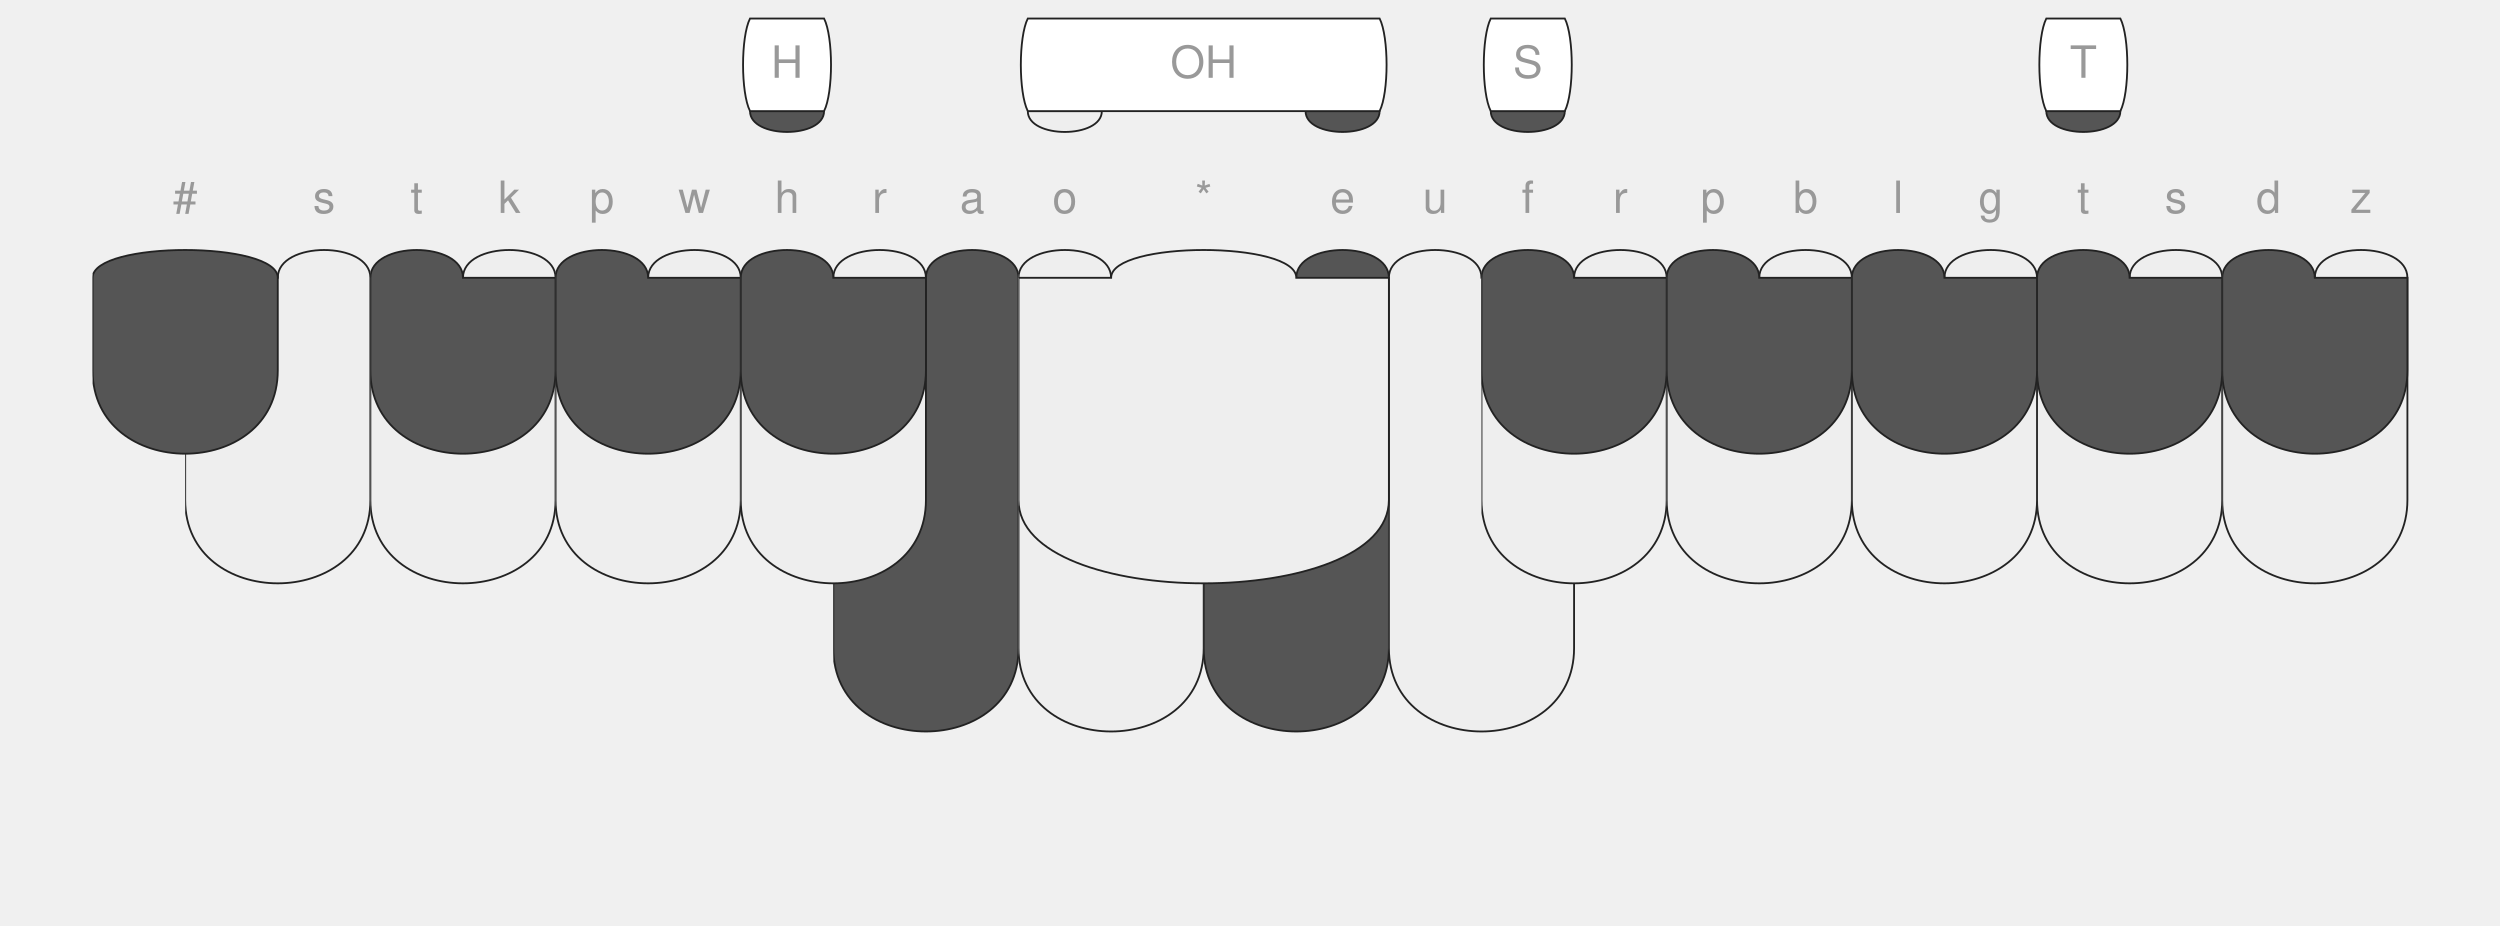
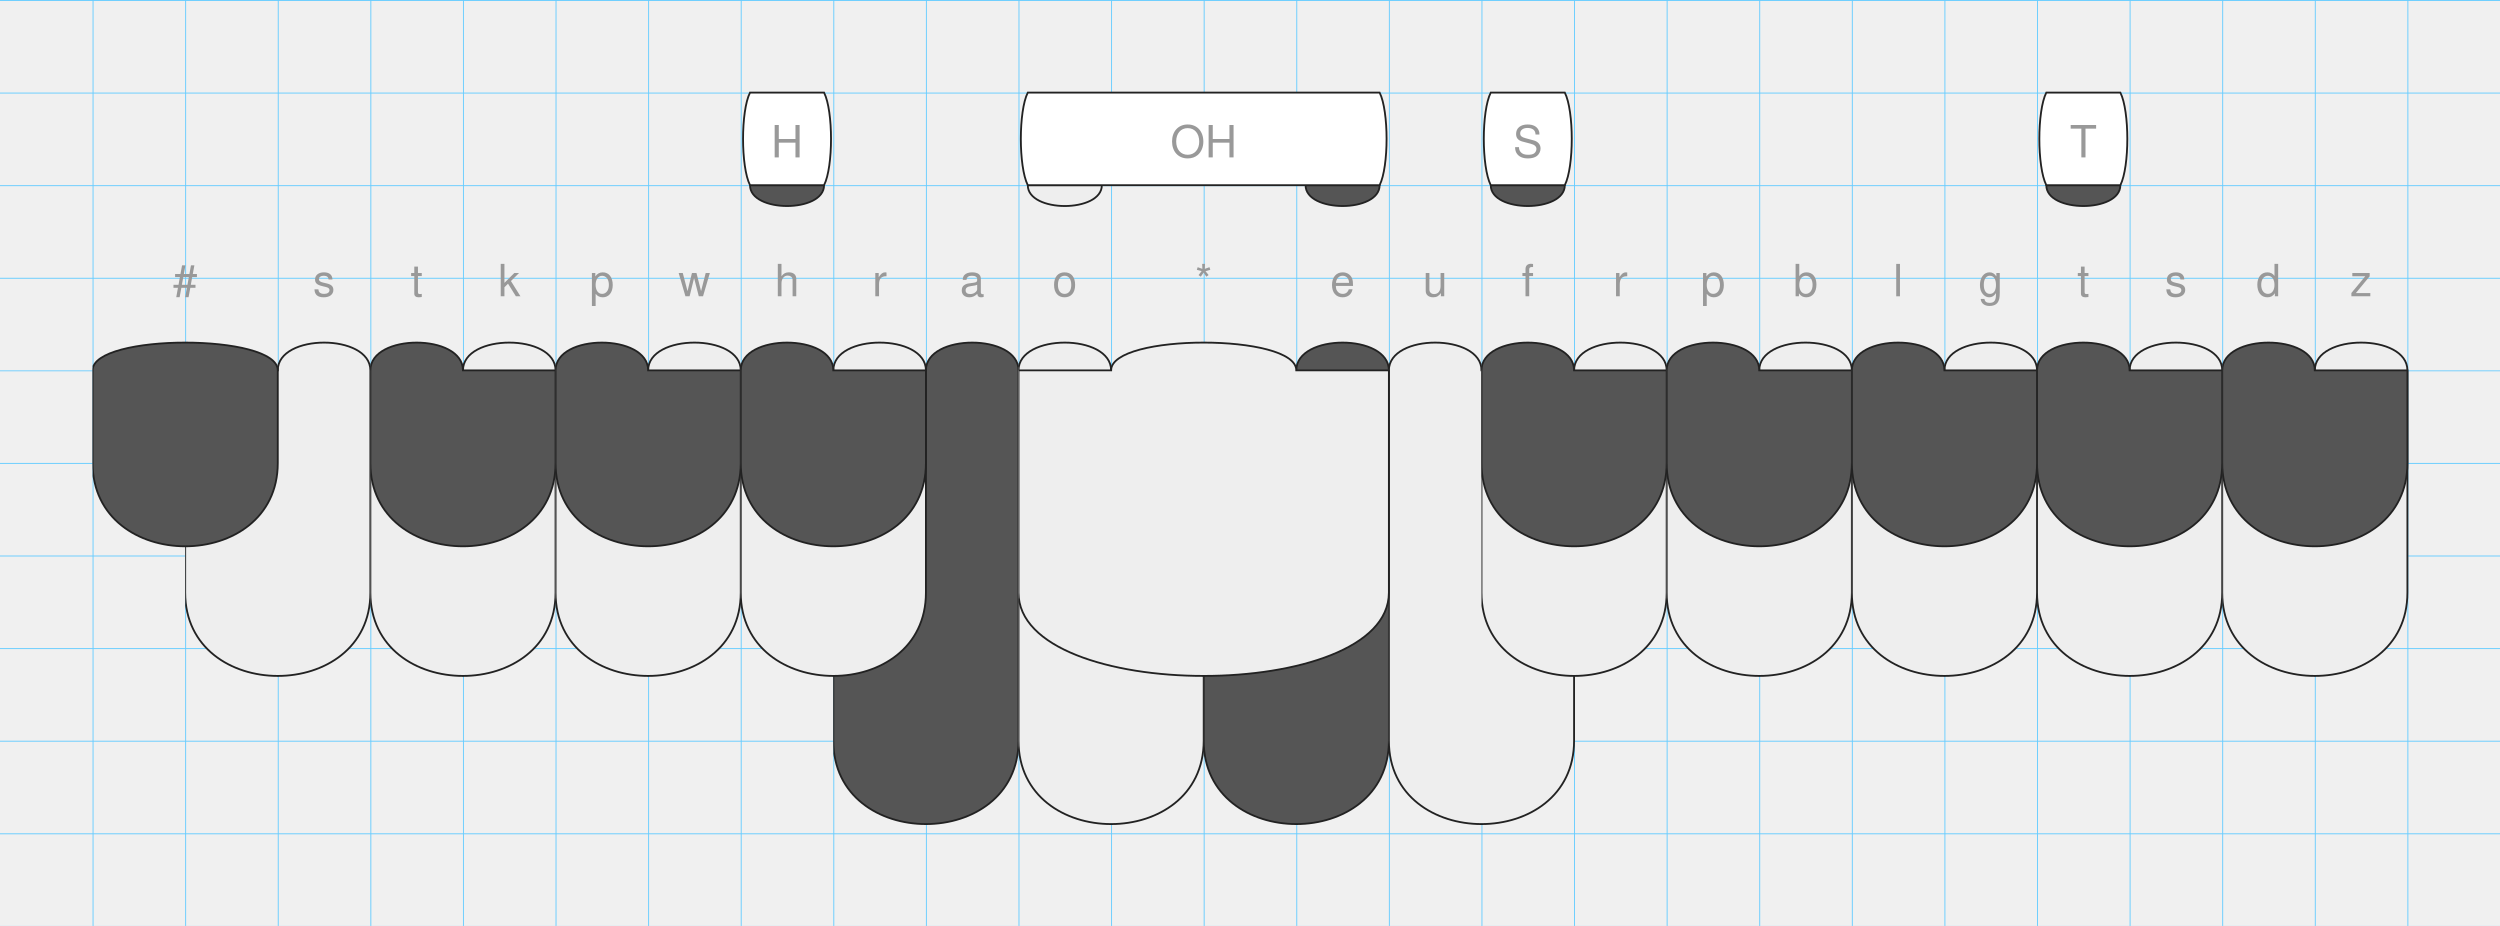
<svg xmlns="http://www.w3.org/2000/svg" xmlns:xlink="http://www.w3.org/1999/xlink" version="1.1" baseProfile="full" viewBox="0 0 1350 500">
  <style type="text/css">
-     .stroked {
+     .rule-line {
+   stroke-width: 1;
+   stroke: #66CCFF;
+ }
+ 
+ .stroked {
  stroke-width: 1;
  stroke: #222;
}

.darkFill {
  fill: #555;
}

.lightFill {
  fill: #eee;
}

.whiteFill {
  fill: #fff;
}

.buttonLabel {
  text-anchor: middle;
  text-transform: capitalize;
  font-family: Helvetica, Arial, sans-serif;
  font-size: 24px;
  fill: #999;
}

svg {
  /* border: 1px dotted white; */
}

  </style>
+   <symbol id="vertical-rule">
+     <path d="M0 0 V 10000" />
+   </symbol>
+   <use xlink:href="#vertical-rule" transform="translate(50)" class="rule-line" />
+   <use xlink:href="#vertical-rule" transform="translate(100)" class="rule-line" />
+   <use xlink:href="#vertical-rule" transform="translate(150)" class="rule-line" />
+   <use xlink:href="#vertical-rule" transform="translate(200)" class="rule-line" />
+   <use xlink:href="#vertical-rule" transform="translate(250)" class="rule-line" />
+   <use xlink:href="#vertical-rule" transform="translate(300)" class="rule-line" />
+   <use xlink:href="#vertical-rule" transform="translate(350)" class="rule-line" />
+   <use xlink:href="#vertical-rule" transform="translate(400)" class="rule-line" />
+   <use xlink:href="#vertical-rule" transform="translate(450)" class="rule-line" />
+   <use xlink:href="#vertical-rule" transform="translate(500)" class="rule-line" />
+   <use xlink:href="#vertical-rule" transform="translate(550)" class="rule-line" />
+   <use xlink:href="#vertical-rule" transform="translate(600)" class="rule-line" />
+   <use xlink:href="#vertical-rule" transform="translate(650)" class="rule-line" />
+   <use xlink:href="#vertical-rule" transform="translate(700)" class="rule-line" />
+   <use xlink:href="#vertical-rule" transform="translate(750)" class="rule-line" />
+   <use xlink:href="#vertical-rule" transform="translate(800)" class="rule-line" />
+   <use xlink:href="#vertical-rule" transform="translate(850)" class="rule-line" />
+   <use xlink:href="#vertical-rule" transform="translate(900)" class="rule-line" />
+   <use xlink:href="#vertical-rule" transform="translate(950)" class="rule-line" />
+   <use xlink:href="#vertical-rule" transform="translate(1000)" class="rule-line" />
+   <use xlink:href="#vertical-rule" transform="translate(1050)" class="rule-line" />
+   <use xlink:href="#vertical-rule" transform="translate(1100)" class="rule-line" />
+   <use xlink:href="#vertical-rule" transform="translate(1150)" class="rule-line" />
+   <use xlink:href="#vertical-rule" transform="translate(1200)" class="rule-line" />
+   <use xlink:href="#vertical-rule" transform="translate(1250)" class="rule-line" />
+   <use xlink:href="#vertical-rule" transform="translate(1300)" class="rule-line" />
+   <symbol id="horizontal-rule">
+     <path d="M0 0 H 10000" />
+   </symbol>
+   <use xlink:href="#horizontal-rule" transform="translate(0 0)" class="rule-line" />
+   <use xlink:href="#horizontal-rule" transform="translate(0 50)" class="rule-line" />
+   <use xlink:href="#horizontal-rule" transform="translate(0 100)" class="rule-line" />
+   <use xlink:href="#horizontal-rule" transform="translate(0 150)" class="rule-line" />
+   <use xlink:href="#horizontal-rule" transform="translate(0 200)" class="rule-line" />
+   <use xlink:href="#horizontal-rule" transform="translate(0 250)" class="rule-line" />
+   <use xlink:href="#horizontal-rule" transform="translate(0 300)" class="rule-line" />
+   <use xlink:href="#horizontal-rule" transform="translate(0 350)" class="rule-line" />
+   <use xlink:href="#horizontal-rule" transform="translate(0 400)" class="rule-line" />
+   <use xlink:href="#horizontal-rule" transform="translate(0 450)" class="rule-line" />
+   <use xlink:href="#horizontal-rule" transform="translate(0 500)" class="rule-line" />
  <symbol id="topRowPath">
    <path d="M 0.0 100 C 0.0 80.0 50.0 80.0 50.0 100 L 100.0 100 L 100.0 150 C 100.0 210.0 0.0 210.0 0.0 150 z" />
  </symbol>
  <symbol id="bottomRowPath">
    <path d="M 0.0 100 L 50.0 100 C 50.0 80.0 100.0 80.0 100.0 100 L 100.0 220 C 100.0 280.0 0.0 280.0 0.0 220 z" />
  </symbol>
  <symbol id="thumbFirstPath">
    <path d="M 0.0 100 L 50.0 100 C 50.0 80.0 100.0 80.0 100.0 100 L 100.0 300 C 100.0 360.0 0.0 360.0 0.0 300 z" />
  </symbol>
  <symbol id="thumbSecondPath">
    <path d="M 0.0 100 C 0.0 80.0 50.0 80.0 50.0 100 L 100.0 100 L 100.0 300 C 100.0 360.0 0.0 360.0 0.0 300 z" />
  </symbol>
  <symbol id="starKeyPath">
    <path d="M 0.0 100 L 50.0 100 C 50.0 80.0 150.0 80.0 150.0 100 L 200.0 100 L 200.0 220 C 200.0 280.0 0.0 280.0 0.0 220 z" />
  </symbol>
  <symbol id="numberKeyPath">
    <path d="M 0.0 100 C 0.0 80.0 100.0 80.0 100.0 100 L 100.0 150 C 100.0 210.0 0.0 210.0 0.0 150 z" />
  </symbol>
  <symbol id="matcher-width-1">
    <path d="M 5.0 100 L 45.0 100 C 45.0 115.0 5.0 115.0 5.0 100 z" />
  </symbol>
  <symbol id="matcher-width-2">
    <path d="M 5.0 100 L 95.0 100 C 95.0 115.0 5.0 115.0 5.0 100 z" />
  </symbol>
  <symbol id="span-width-1">
    <path d="M 5.0 100 L 45.0 100 C 50.0 110 50.0 140 45.0 150 L 5.0 150 C  0 140 0 110 5.0 100 z" />
  </symbol>
  <symbol id="span-width-2">
    <path d="M 5.0 100 L 95.0 100 C 100.0 110 100.0 140 95.0 150 L 5.0 150 C  0 140 0 110 5.0 100 z" />
  </symbol>
  <symbol id="span-width-3">
    <path d="M 5.0 100 L 145.0 100 C 150.0 110 150.0 140 145.0 150 L 5.0 150 C  0 140 0 110 5.0 100 z" />
  </symbol>
  <symbol id="span-width-4">
    <path d="M 5.0 100 L 195.0 100 C 200.0 110 200.0 140 195.0 150 L 5.0 150 C  0 140 0 110 5.0 100 z" />
  </symbol>
  <symbol id="span-width-5">
    <path d="M 5.0 100 L 245.0 100 C 250.0 110 250.0 140 245.0 150 L 5.0 150 C  0 140 0 110 5.0 100 z" />
  </symbol>
  <symbol id="span-width-6">
    <path d="M 5.0 100 L 295.0 100 C 300.0 110 300.0 140 295.0 150 L 5.0 150 C  0 140 0 110 5.0 100 z" />
  </symbol>
  <symbol id="span-width-7">
    <path d="M 5.0 100 L 345.0 100 C 350.0 110 350.0 140 345.0 150 L 5.0 150 C  0 140 0 110 5.0 100 z" />
  </symbol>
  <symbol id="span-width-8">
    <path d="M 5.0 100 L 395.0 100 C 400.0 110 400.0 140 395.0 150 L 5.0 150 C  0 140 0 110 5.0 100 z" />
  </symbol>
  <symbol id="span-width-9">
    <path d="M 5.0 100 L 445.0 100 C 450.0 110 450.0 140 445.0 150 L 5.0 150 C  0 140 0 110 5.0 100 z" />
  </symbol>
  <symbol id="span-width-10">
    <path d="M 5.0 100 L 495.0 100 C 500.0 110 500.0 140 495.0 150 L 5.0 150 C  0 140 0 110 5.0 100 z" />
  </symbol>
  <symbol id="span-width-11">
    <path d="M 5.0 100 L 545.0 100 C 550.0 110 550.0 140 545.0 150 L 5.0 150 C  0 140 0 110 5.0 100 z" />
  </symbol>
  <symbol id="span-width-12">
    <path d="M 5.0 100 L 595.0 100 C 600.0 110 600.0 140 595.0 150 L 5.0 150 C  0 140 0 110 5.0 100 z" />
  </symbol>
  <symbol id="span-width-13">
    <path d="M 5.0 100 L 645.0 100 C 650.0 110 650.0 140 645.0 150 L 5.0 150 C  0 140 0 110 5.0 100 z" />
  </symbol>
  <symbol id="span-width-14">
    <path d="M 5.0 100 L 695.0 100 C 700.0 110 700.0 140 695.0 150 L 5.0 150 C  0 140 0 110 5.0 100 z" />
  </symbol>
  <symbol id="span-width-15">
    <path d="M 5.0 100 L 745.0 100 C 750.0 110 750.0 140 745.0 150 L 5.0 150 C  0 140 0 110 5.0 100 z" />
  </symbol>
-   <g transform="translate(100)">
-     <use xlink:href="#thumbFirstPath" x="350.0" y="50" class="stroked darkFill" />
-     <use xlink:href="#thumbSecondPath" x="450.0" y="50" class="stroked lightFill" />
-     <use xlink:href="#thumbFirstPath" x="550.0" y="50" class="stroked darkFill" />
-     <use xlink:href="#thumbSecondPath" x="650.0" y="50" class="stroked lightFill" />
-     <use xlink:href="#bottomRowPath" x="0" y="50" class="stroked lightFill" />
-     <use xlink:href="#bottomRowPath" x="100" y="50" class="stroked lightFill" />
-     <use xlink:href="#bottomRowPath" x="200" y="50" class="stroked lightFill" />
-     <use xlink:href="#bottomRowPath" x="300" y="50" class="stroked lightFill" />
-     <use xlink:href="#starKeyPath" x="450.0" y="50" class="stroked lightFill" />
-     <use xlink:href="#bottomRowPath" x="700" y="50" class="stroked lightFill" />
-     <use xlink:href="#bottomRowPath" x="800" y="50" class="stroked lightFill" />
-     <use xlink:href="#bottomRowPath" x="900" y="50" class="stroked lightFill" />
-     <use xlink:href="#bottomRowPath" x="1000" y="50" class="stroked lightFill" />
-     <use xlink:href="#bottomRowPath" x="1100" y="50" class="stroked lightFill" />
-     <use xlink:href="#numberKeyPath" x="-50.0" y="50" class="stroked darkFill" />
-     <use xlink:href="#topRowPath" x="100" y="50" class="stroked darkFill" />
-     <use xlink:href="#topRowPath" x="200" y="50" class="stroked darkFill" />
-     <use xlink:href="#topRowPath" x="300" y="50" class="stroked darkFill" />
-     <use xlink:href="#topRowPath" x="700" y="50" class="stroked darkFill" />
-     <use xlink:href="#topRowPath" x="800" y="50" class="stroked darkFill" />
-     <use xlink:href="#topRowPath" x="900" y="50" class="stroked darkFill" />
-     <use xlink:href="#topRowPath" x="1000" y="50" class="stroked darkFill" />
-     <use xlink:href="#topRowPath" x="1100" y="50" class="stroked darkFill" />
-     <text class="buttonLabel" y="115" x="0">
+   <g transform="translate(100 0)">
+     <use xlink:href="#thumbFirstPath" x="350.0" y="100" class="stroked darkFill" />
+     <use xlink:href="#thumbSecondPath" x="450.0" y="100" class="stroked lightFill" />
+     <use xlink:href="#thumbFirstPath" x="550.0" y="100" class="stroked darkFill" />
+     <use xlink:href="#thumbSecondPath" x="650.0" y="100" class="stroked lightFill" />
+     <use xlink:href="#bottomRowPath" x="0" y="100" class="stroked lightFill" />
+     <use xlink:href="#bottomRowPath" x="100" y="100" class="stroked lightFill" />
+     <use xlink:href="#bottomRowPath" x="200" y="100" class="stroked lightFill" />
+     <use xlink:href="#bottomRowPath" x="300" y="100" class="stroked lightFill" />
+     <use xlink:href="#starKeyPath" x="450.0" y="100" class="stroked lightFill" />
+     <use xlink:href="#bottomRowPath" x="700" y="100" class="stroked lightFill" />
+     <use xlink:href="#bottomRowPath" x="800" y="100" class="stroked lightFill" />
+     <use xlink:href="#bottomRowPath" x="900" y="100" class="stroked lightFill" />
+     <use xlink:href="#bottomRowPath" x="1000" y="100" class="stroked lightFill" />
+     <use xlink:href="#bottomRowPath" x="1100" y="100" class="stroked lightFill" />
+     <use xlink:href="#numberKeyPath" x="-50.0" y="100" class="stroked darkFill" />
+     <use xlink:href="#topRowPath" x="100" y="100" class="stroked darkFill" />
+     <use xlink:href="#topRowPath" x="200" y="100" class="stroked darkFill" />
+     <use xlink:href="#topRowPath" x="300" y="100" class="stroked darkFill" />
+     <use xlink:href="#topRowPath" x="700" y="100" class="stroked darkFill" />
+     <use xlink:href="#topRowPath" x="800" y="100" class="stroked darkFill" />
+     <use xlink:href="#topRowPath" x="900" y="100" class="stroked darkFill" />
+     <use xlink:href="#topRowPath" x="1000" y="100" class="stroked darkFill" />
+     <use xlink:href="#topRowPath" x="1100" y="100" class="stroked darkFill" />
+     <text class="buttonLabel" y="160" x="0">
      <tspan>#</tspan>
    </text>
-     <text class="buttonLabel" y="115" x="75">
+     <text class="buttonLabel" y="160" x="75">
      <tspan>s</tspan>
    </text>
-     <text class="buttonLabel" y="115" x="125">
+     <text class="buttonLabel" y="160" x="125">
      <tspan>t</tspan>
    </text>
-     <text class="buttonLabel" y="115" x="175">
+     <text class="buttonLabel" y="160" x="175">
      <tspan>k</tspan>
    </text>
-     <text class="buttonLabel" y="115" x="225">
+     <text class="buttonLabel" y="160" x="225">
      <tspan>p</tspan>
    </text>
-     <text class="buttonLabel" y="115" x="275">
+     <text class="buttonLabel" y="160" x="275">
      <tspan>w</tspan>
    </text>
-     <text class="buttonLabel" y="115" x="325">
+     <text class="buttonLabel" y="160" x="325">
      <tspan>h</tspan>
    </text>
-     <text class="buttonLabel" y="115" x="375">
+     <text class="buttonLabel" y="160" x="375">
      <tspan>r</tspan>
    </text>
-     <text class="buttonLabel" y="115" x="425">
+     <text class="buttonLabel" y="160" x="425">
      <tspan>a</tspan>
    </text>
-     <text class="buttonLabel" y="115" x="475">
+     <text class="buttonLabel" y="160" x="475">
      <tspan>o</tspan>
    </text>
-     <text class="buttonLabel" y="115" x="550">
+     <text class="buttonLabel" y="160" x="550">
      <tspan>*</tspan>
    </text>
-     <text class="buttonLabel" y="115" x="625">
+     <text class="buttonLabel" y="160" x="625">
      <tspan>e</tspan>
    </text>
-     <text class="buttonLabel" y="115" x="675">
+     <text class="buttonLabel" y="160" x="675">
      <tspan>u</tspan>
    </text>
-     <text class="buttonLabel" y="115" x="725">
+     <text class="buttonLabel" y="160" x="725">
      <tspan>f</tspan>
    </text>
-     <text class="buttonLabel" y="115" x="775">
+     <text class="buttonLabel" y="160" x="775">
      <tspan>r</tspan>
    </text>
-     <text class="buttonLabel" y="115" x="825">
+     <text class="buttonLabel" y="160" x="825">
      <tspan>p</tspan>
    </text>
-     <text class="buttonLabel" y="115" x="875">
+     <text class="buttonLabel" y="160" x="875">
      <tspan>b</tspan>
    </text>
-     <text class="buttonLabel" y="115" x="925">
+     <text class="buttonLabel" y="160" x="925">
      <tspan>l</tspan>
    </text>
-     <text class="buttonLabel" y="115" x="975">
+     <text class="buttonLabel" y="160" x="975">
      <tspan>g</tspan>
    </text>
-     <text class="buttonLabel" y="115" x="1025">
+     <text class="buttonLabel" y="160" x="1025">
      <tspan>t</tspan>
    </text>
-     <text class="buttonLabel" y="115" x="1075">
+     <text class="buttonLabel" y="160" x="1075">
      <tspan>s</tspan>
    </text>
-     <text class="buttonLabel" y="115" x="1125">
+     <text class="buttonLabel" y="160" x="1125">
      <tspan>d</tspan>
    </text>
-     <text class="buttonLabel" y="115" x="1175">
+     <text class="buttonLabel" y="160" x="1175">
      <tspan>z</tspan>
    </text>
-     <g>
-       <use xlink:href="#matcher-width-1" x="1000" y="-40" class="stroked darkFill" />
-       <use xlink:href="#span-width-1" x="1000" y="-90" class="stroked whiteFill" />
-       <text class="buttonLabel" x="1025.0" y="42">
-         <tspan>T</tspan>
-       </text>
-     </g>
-     <g>
-       <use xlink:href="#matcher-width-1" x="700" y="-40" class="stroked darkFill" />
-       <use xlink:href="#span-width-1" x="700" y="-90" class="stroked whiteFill" />
-       <text class="buttonLabel" x="725.0" y="42">
-         <tspan>S</tspan>
-       </text>
-     </g>
-     <g>
-       <use xlink:href="#matcher-width-1" x="450" y="-40" class="stroked lightFill" />
-       <use xlink:href="#matcher-width-1" x="600" y="-40" class="stroked darkFill" />
-       <use xlink:href="#span-width-4" x="450" y="-90" class="stroked whiteFill" />
-       <text class="buttonLabel" x="550.0" y="42">
-         <tspan>OH</tspan>
-       </text>
-     </g>
-     <g>
-       <use xlink:href="#matcher-width-1" x="300" y="-40" class="stroked darkFill" />
-       <use xlink:href="#span-width-1" x="300" y="-90" class="stroked whiteFill" />
-       <text class="buttonLabel" x="325.0" y="42">
-         <tspan>H</tspan>
-       </text>
+     <g class="definition-chord" transform="translate(0 0)">
+       <g class="chord-brick">
+         <use xlink:href="#matcher-width-1" x="1000" y="0" class="stroked darkFill" />
+         <use xlink:href="#span-width-1" x="1000" y="-50" class="stroked whiteFill" />
+         <text class="buttonLabel" x="1025.0" y="85">
+           <tspan>T</tspan>
+         </text>
+       </g>
+       <g class="chord-brick">
+         <use xlink:href="#matcher-width-1" x="700" y="0" class="stroked darkFill" />
+         <use xlink:href="#span-width-1" x="700" y="-50" class="stroked whiteFill" />
+         <text class="buttonLabel" x="725.0" y="85">
+           <tspan>S</tspan>
+         </text>
+       </g>
+       <g class="chord-brick">
+         <use xlink:href="#matcher-width-1" x="450" y="0" class="stroked lightFill" />
+         <use xlink:href="#matcher-width-1" x="600" y="0" class="stroked darkFill" />
+         <use xlink:href="#span-width-4" x="450" y="-50" class="stroked whiteFill" />
+         <text class="buttonLabel" x="550.0" y="85">
+           <tspan>OH</tspan>
+         </text>
+       </g>
+       <g class="chord-brick">
+         <use xlink:href="#matcher-width-1" x="300" y="0" class="stroked darkFill" />
+         <use xlink:href="#span-width-1" x="300" y="-50" class="stroked whiteFill" />
+         <text class="buttonLabel" x="325.0" y="85">
+           <tspan>H</tspan>
+         </text>
+       </g>
    </g>
  </g>
</svg>
